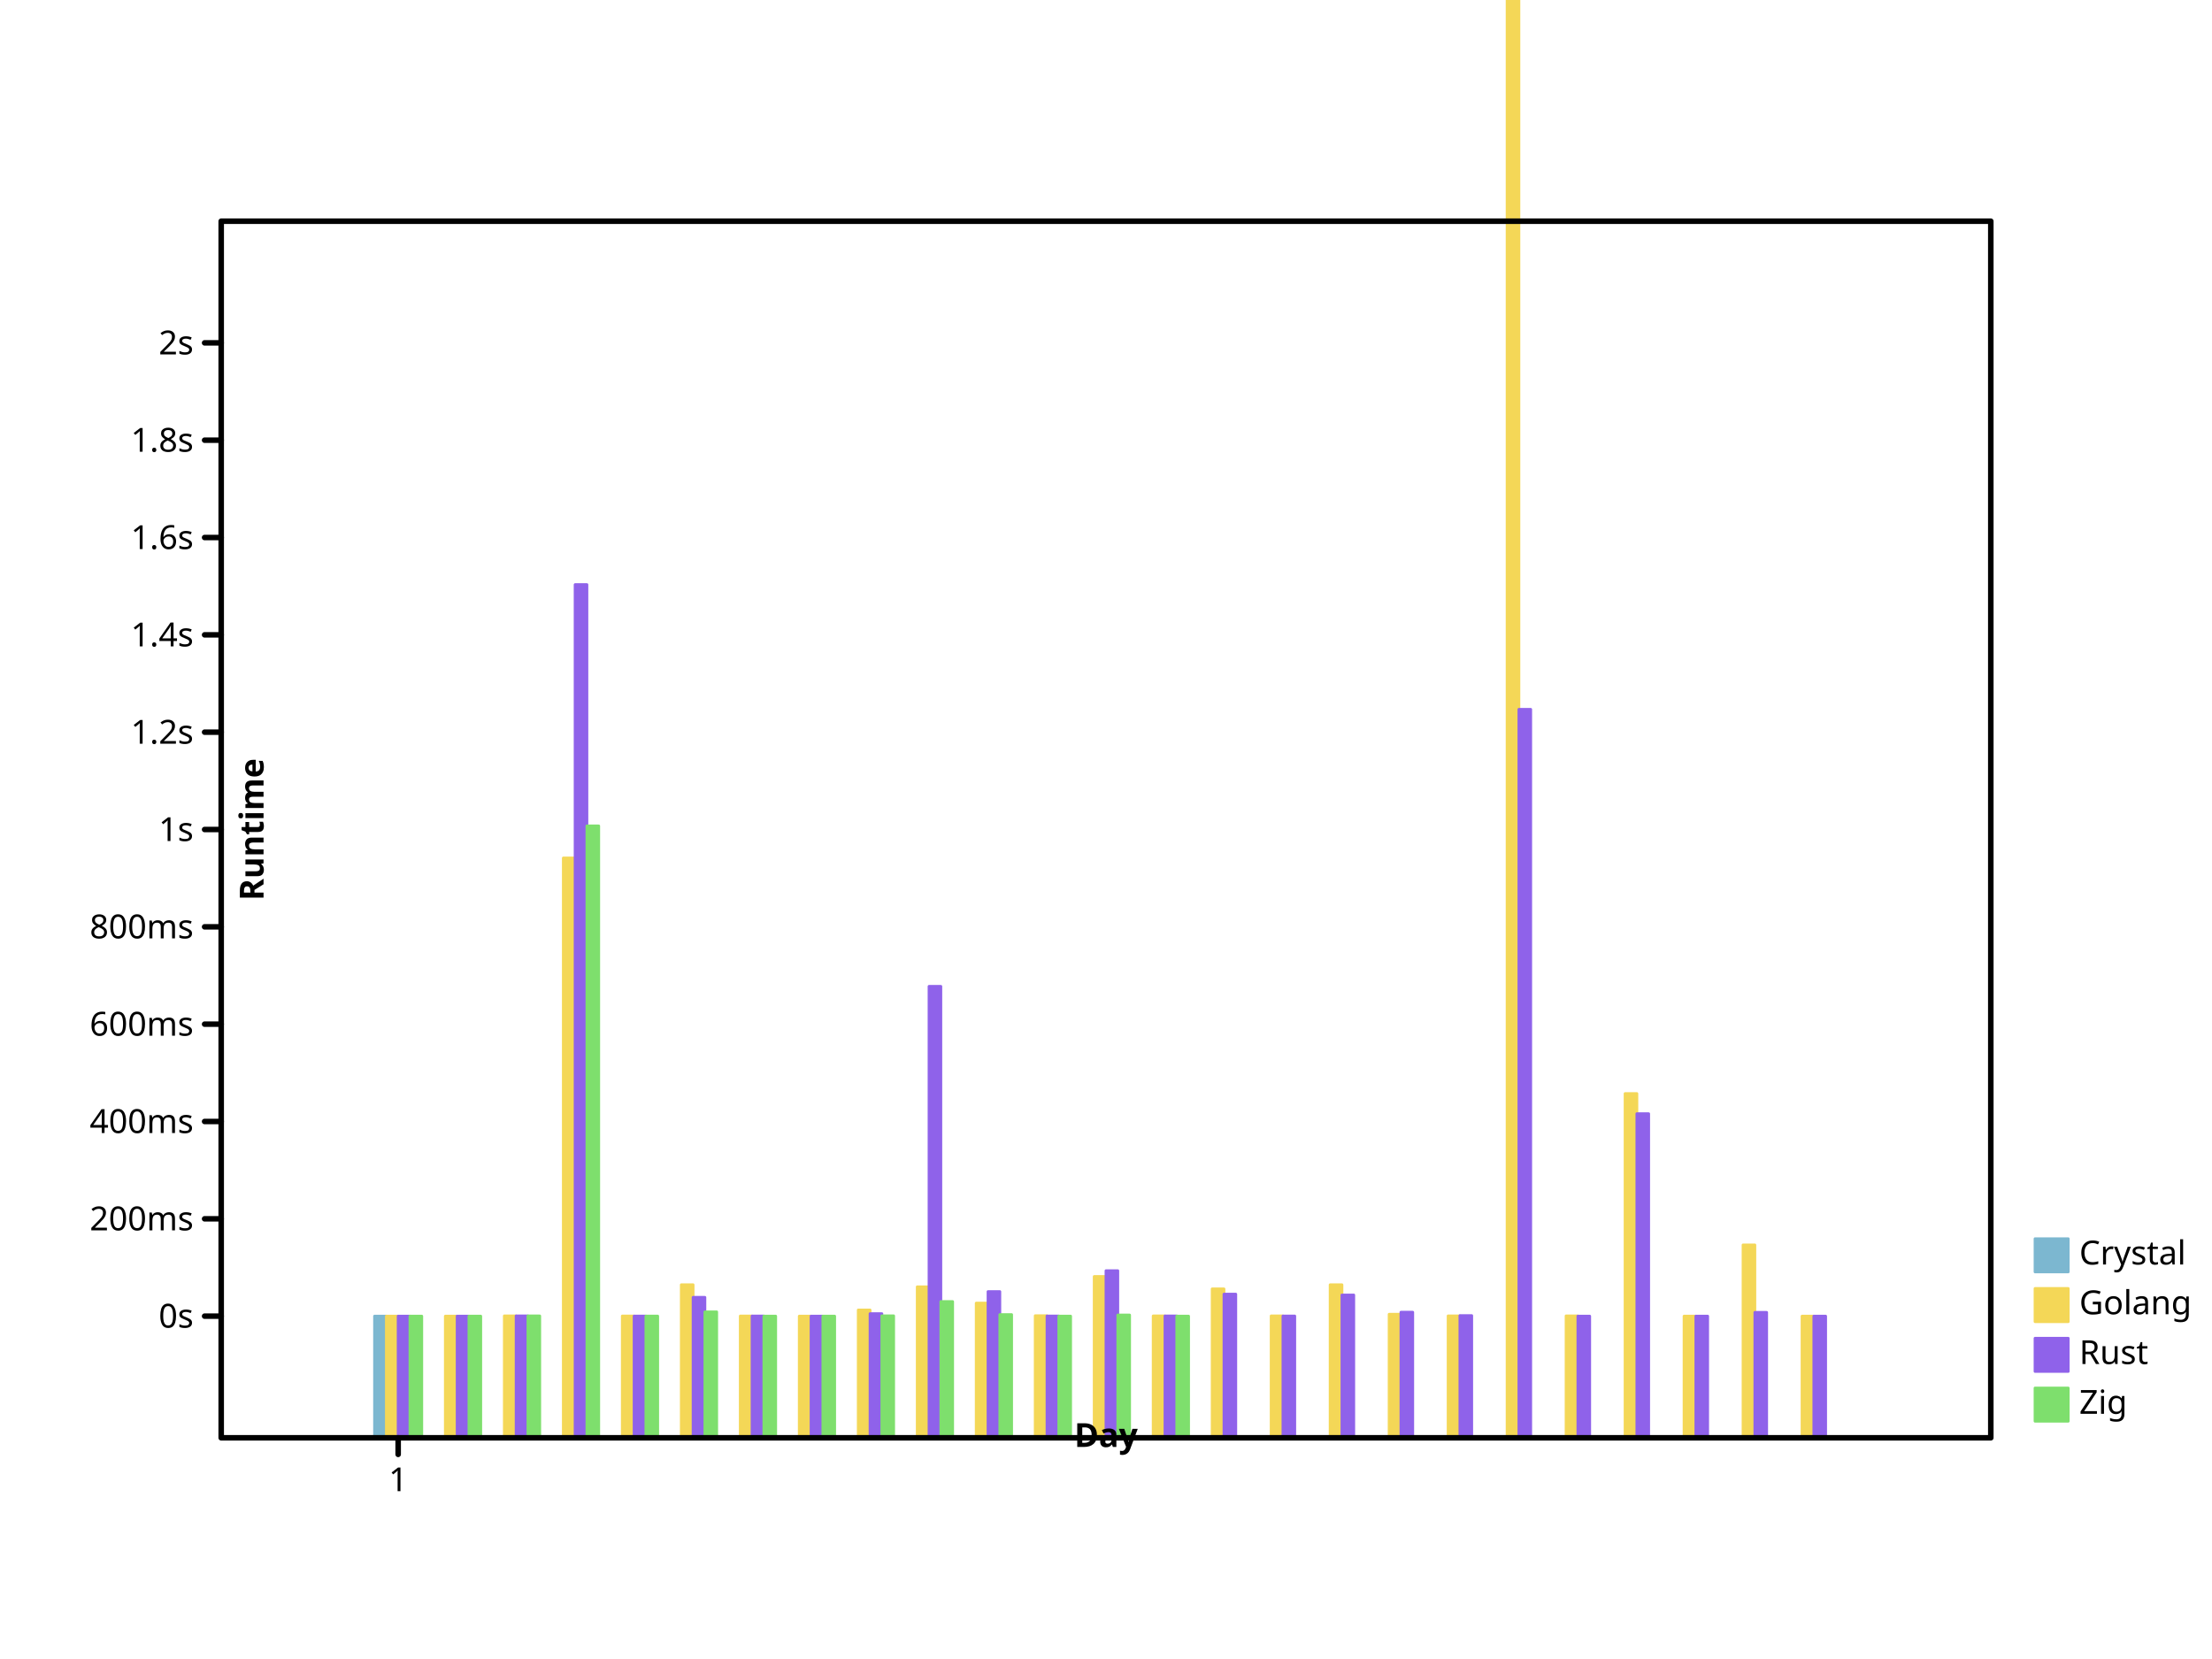
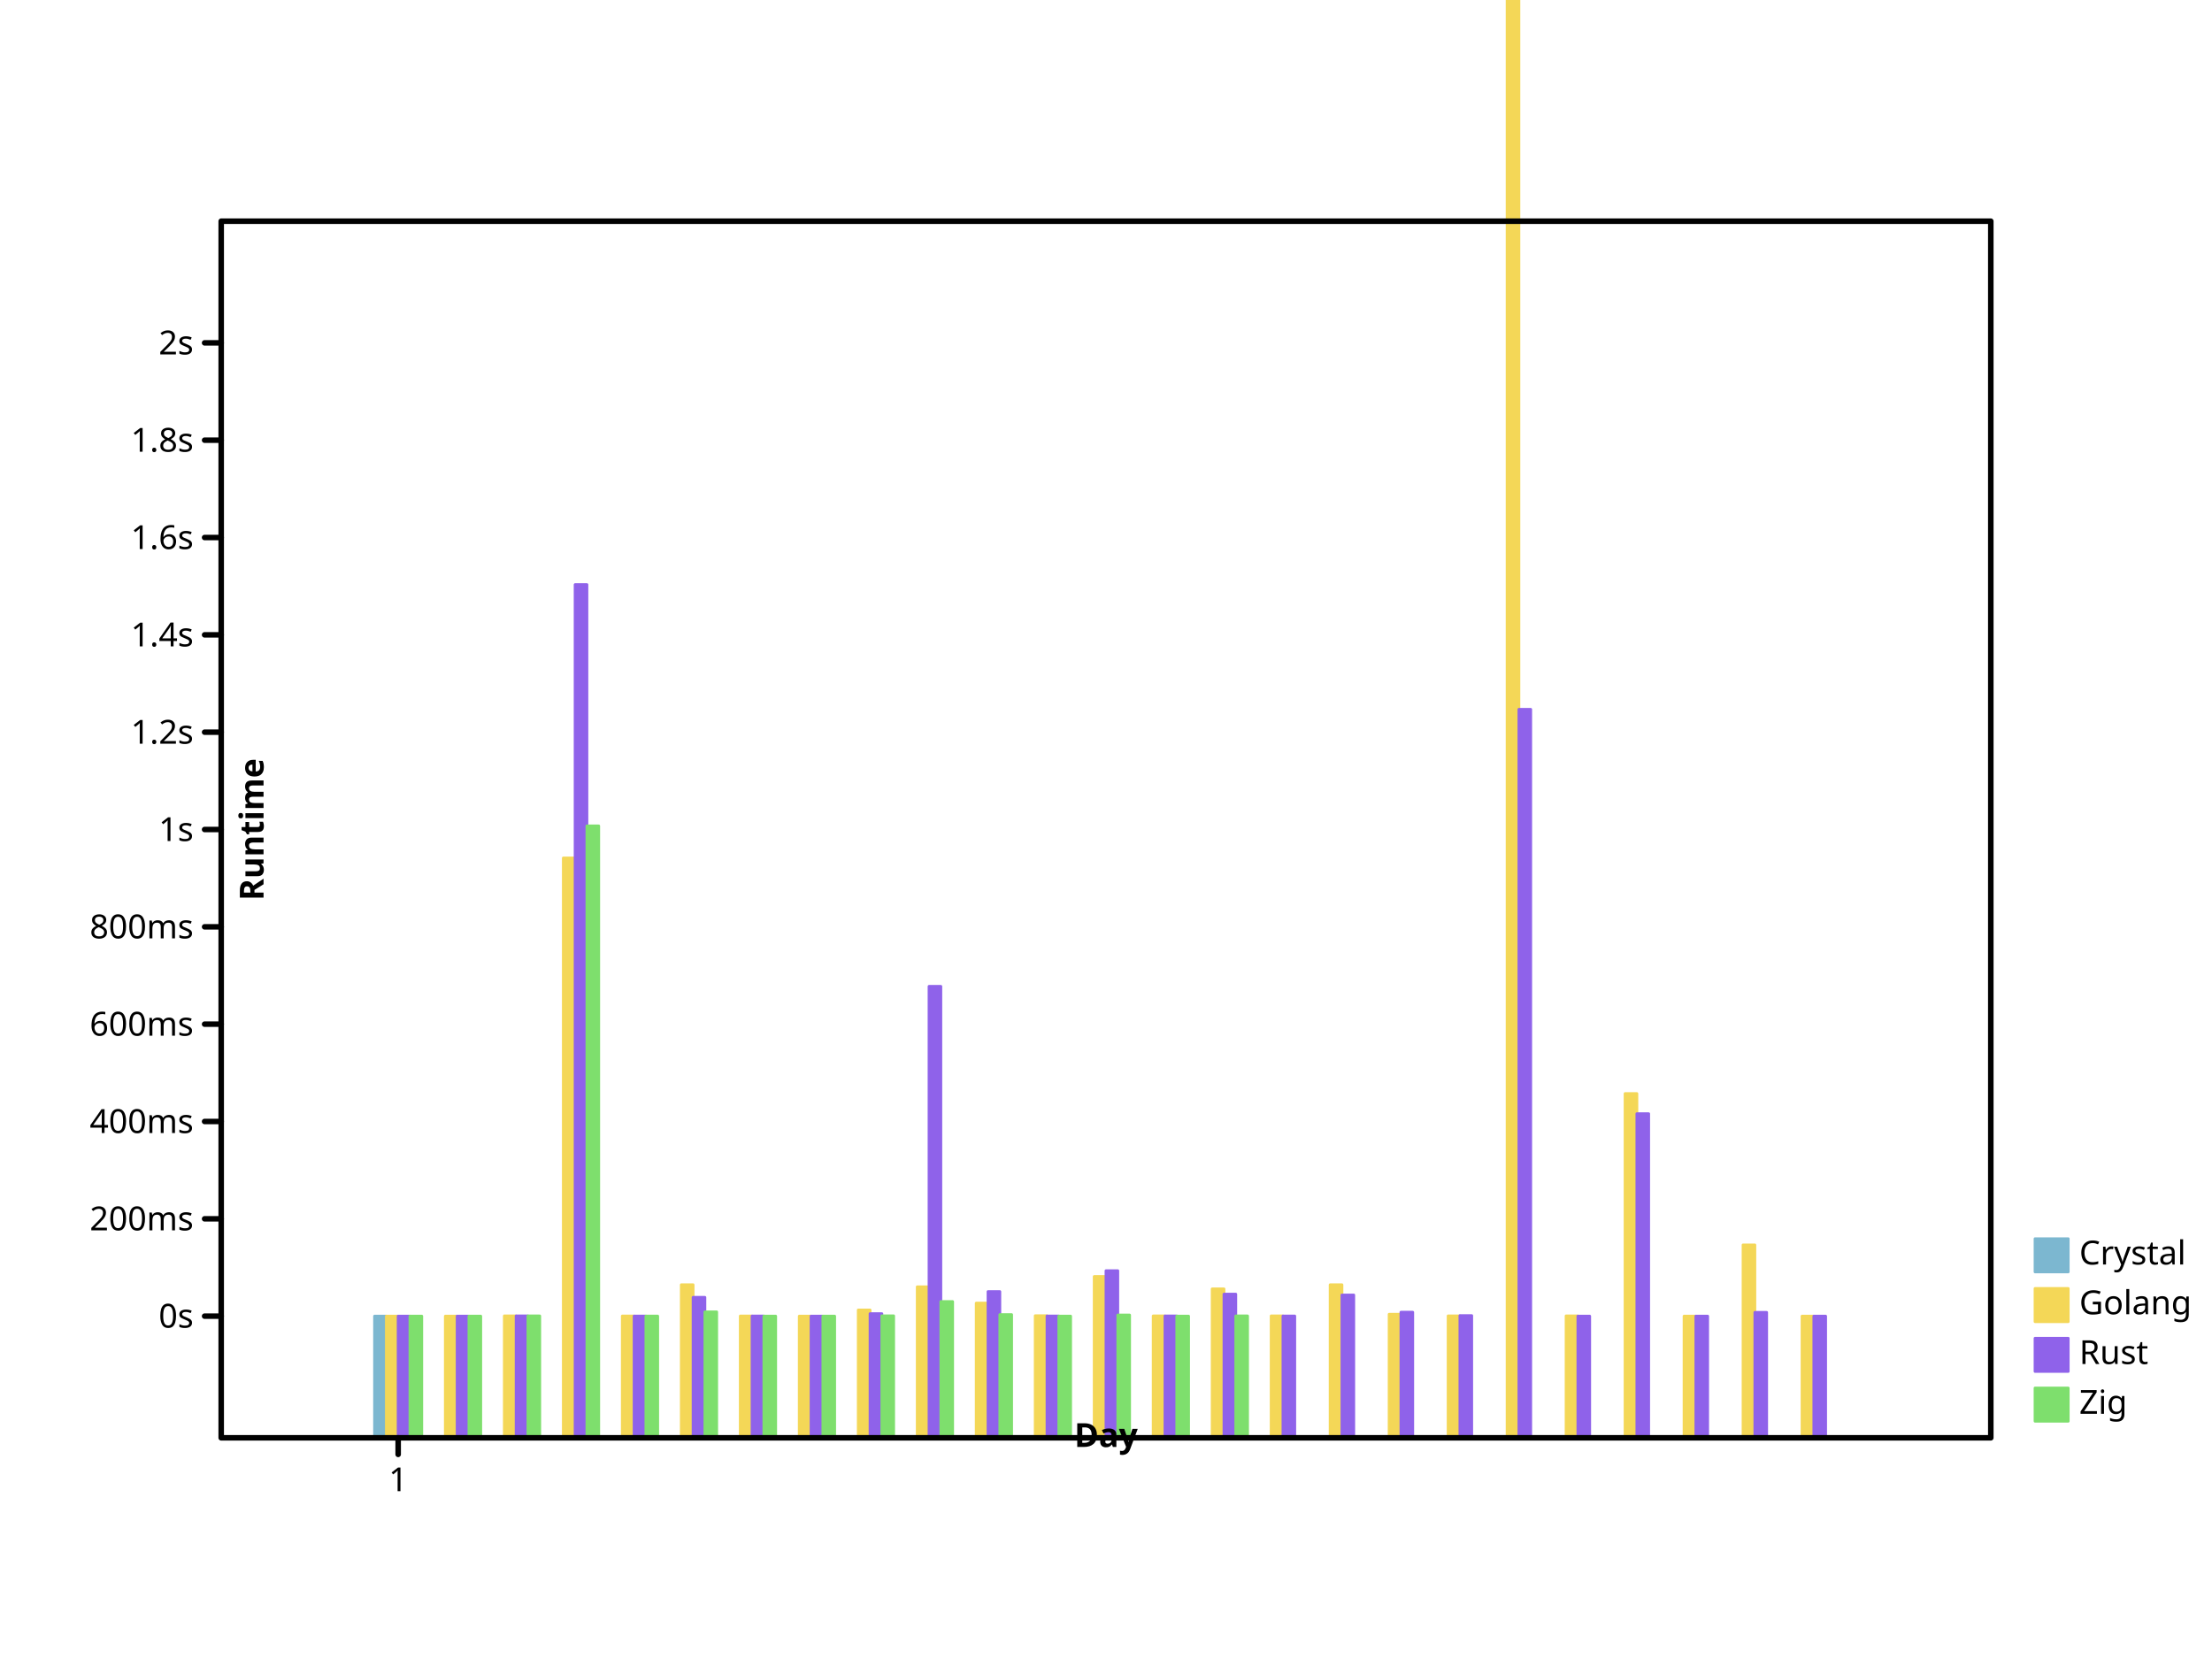
- <svg xmlns="http://www.w3.org/2000/svg" width="800" height="600" viewbox="0 0 800 600" preserveAspectRatio="xMidYMid meet">
+ <svg xmlns="http://www.w3.org/2000/svg" height="600" viewbox="0 0 800 600" preserveAspectRatio="xMidYMid meet" width="800">
  <defs>
-     <marker viewBox="0 0 10 10 " refX="5" refY="5" markerUnits="userSpaceOnUse" markerWidth="2%" markerHeight="2%" id="circle">
-       <circle stroke="black" cx="5" cy="5" r="3" fill="none" />
+     <marker markerHeight="2%" id="circle" viewBox="0 0 10 10 " refX="5" refY="5" markerUnits="userSpaceOnUse" markerWidth="2%">
+       <circle cx="5" cy="5" r="3" fill="none" stroke="black" />
    </marker>
-     <marker markerUnits="userSpaceOnUse" markerWidth="2%" markerHeight="2%" id="filled-circle" viewBox="0 0 10 10 " refX="5" refY="5">
-       <circle fill="black" stroke="none" cx="5" cy="5" r="3" />
+     <marker markerHeight="2%" id="filled-circle" viewBox="0 0 10 10 " refX="5" refY="5" markerUnits="userSpaceOnUse" markerWidth="2%">
+       <circle cx="5" cy="5" r="3" fill="black" stroke="none" />
    </marker>
-     <marker viewBox="0 0 10 10 " refX="5" refY="5" markerUnits="userSpaceOnUse" markerWidth="2%" markerHeight="2%" id="square">
-       <rect width="6" height="6" fill="none" stroke="black" x="2" y="2" />
+     <marker refY="5" markerUnits="userSpaceOnUse" markerWidth="2%" markerHeight="2%" id="square" viewBox="0 0 10 10 " refX="5">
+       <rect x="2" y="2" width="6" height="6" fill="none" stroke="black" />
    </marker>
-     <marker refY="5" markerUnits="userSpaceOnUse" markerWidth="2%" markerHeight="2%" id="filled-square" viewBox="0 0 10 10 " refX="5">
-       <rect fill="black" stroke="none" x="2" y="2" width="6" height="6" />
+     <marker viewBox="0 0 10 10 " refX="5" refY="5" markerUnits="userSpaceOnUse" markerWidth="2%" markerHeight="2%" id="filled-square">
+       <rect width="6" height="6" fill="black" stroke="none" x="2" y="2" />
    </marker>
  </defs>
-   <g fill="hsl(198, 47%, 65%)" stroke="hsl(198, 47%, 65%)" stroke-width="1px" stroke-linecap="round" stroke-linejoin="round" transform="translate(80 520 )scale(1 -1 )">
+   <g stroke-width="1px" stroke-linecap="round" stroke-linejoin="round" transform="translate(80 520 )scale(1 -1 )" fill="hsl(198, 47%, 65%)" stroke="hsl(198, 47%, 65%)">
    <rect vector-effect="non-scaling-stroke" x="5.546667e+01" y="0" width="4.266667e+00" height="4.400662e+01" />
  </g>
-   <g stroke-linecap="round" stroke-linejoin="round" transform="translate(80 520 )scale(1 -1 )" fill="hsl(49, 88%, 65%)" stroke="hsl(49, 88%, 65%)" stroke-width="1px">
-     <rect height="4.400241e+01" vector-effect="non-scaling-stroke" x="5.973333e+01" y="0" width="4.266667e+00" />
-     <rect x="8.106667e+01" y="0" width="4.266667e+00" height="4.400484e+01" vector-effect="non-scaling-stroke" />
-     <rect x="1.024000e+02" y="0" width="4.266667e+00" height="4.409664e+01" vector-effect="non-scaling-stroke" />
-     <rect height="2.097016e+02" vector-effect="non-scaling-stroke" x="1.237333e+02" y="0" width="4.266667e+00" />
-     <rect width="4.266667e+00" height="4.405029e+01" vector-effect="non-scaling-stroke" x="1.450667e+02" y="0" />
-     <rect y="0" width="4.266667e+00" height="5.535243e+01" vector-effect="non-scaling-stroke" x="1.664000e+02" />
+   <g stroke-width="1px" stroke-linecap="round" stroke-linejoin="round" transform="translate(80 520 )scale(1 -1 )" fill="hsl(49, 88%, 65%)" stroke="hsl(49, 88%, 65%)">
+     <rect vector-effect="non-scaling-stroke" x="5.973333e+01" y="0" width="4.266667e+00" height="4.400241e+01" />
+     <rect y="0" width="4.266667e+00" height="4.400484e+01" vector-effect="non-scaling-stroke" x="8.106667e+01" />
+     <rect y="0" width="4.266667e+00" height="4.409664e+01" vector-effect="non-scaling-stroke" x="1.024000e+02" />
+     <rect vector-effect="non-scaling-stroke" x="1.237333e+02" y="0" width="4.266667e+00" height="2.097016e+02" />
+     <rect x="1.450667e+02" y="0" width="4.266667e+00" height="4.405029e+01" vector-effect="non-scaling-stroke" />
+     <rect width="4.266667e+00" height="5.535243e+01" vector-effect="non-scaling-stroke" x="1.664000e+02" y="0" />
    <rect y="0" width="4.266667e+00" height="4.404342e+01" vector-effect="non-scaling-stroke" x="1.877333e+02" />
-     <rect x="2.090667e+02" y="0" width="4.266667e+00" height="4.400136e+01" vector-effect="non-scaling-stroke" />
+     <rect vector-effect="non-scaling-stroke" x="2.090667e+02" y="0" width="4.266667e+00" height="4.400136e+01" />
    <rect y="0" width="4.266667e+00" height="4.622952e+01" vector-effect="non-scaling-stroke" x="2.304000e+02" />
-     <rect vector-effect="non-scaling-stroke" x="2.517333e+02" y="0" width="4.266667e+00" height="5.460722e+01" />
-     <rect height="4.871157e+01" vector-effect="non-scaling-stroke" x="2.730667e+02" y="0" width="4.266667e+00" />
-     <rect vector-effect="non-scaling-stroke" x="2.944000e+02" y="0" width="4.266667e+00" height="4.415016e+01" />
-     <rect height="5.833423e+01" vector-effect="non-scaling-stroke" x="3.157333e+02" y="0" width="4.266667e+00" />
-     <rect y="0" width="4.266667e+00" height="4.407651e+01" vector-effect="non-scaling-stroke" x="3.370667e+02" />
-     <rect width="4.266667e+00" height="5.385255e+01" vector-effect="non-scaling-stroke" x="3.584000e+02" y="0" />
+     <rect width="4.266667e+00" height="5.460722e+01" vector-effect="non-scaling-stroke" x="2.517333e+02" y="0" />
+     <rect width="4.266667e+00" height="4.871157e+01" vector-effect="non-scaling-stroke" x="2.730667e+02" y="0" />
+     <rect width="4.266667e+00" height="4.415016e+01" vector-effect="non-scaling-stroke" x="2.944000e+02" y="0" />
+     <rect width="4.266667e+00" height="5.833423e+01" vector-effect="non-scaling-stroke" x="3.157333e+02" y="0" />
+     <rect height="4.407651e+01" vector-effect="non-scaling-stroke" x="3.370667e+02" y="0" width="4.266667e+00" />
+     <rect y="0" width="4.266667e+00" height="5.385255e+01" vector-effect="non-scaling-stroke" x="3.584000e+02" />
    <rect vector-effect="non-scaling-stroke" x="3.797333e+02" y="0" width="4.266667e+00" height="4.408992e+01" />
-     <rect vector-effect="non-scaling-stroke" x="4.010667e+02" y="0" width="4.266667e+00" height="5.534909e+01" />
-     <rect height="4.468289e+01" vector-effect="non-scaling-stroke" x="4.224000e+02" y="0" width="4.266667e+00" />
-     <rect vector-effect="non-scaling-stroke" x="4.437333e+02" y="0" width="4.266667e+00" height="4.409594e+01" />
-     <rect height="6.740130e+02" vector-effect="non-scaling-stroke" x="4.650667e+02" y="0" width="4.266667e+00" />
-     <rect y="0" width="4.266667e+00" height="4.409445e+01" vector-effect="non-scaling-stroke" x="4.864000e+02" />
-     <rect height="1.244924e+02" vector-effect="non-scaling-stroke" x="5.077333e+02" y="0" width="4.266667e+00" />
+     <rect height="5.534909e+01" vector-effect="non-scaling-stroke" x="4.010667e+02" y="0" width="4.266667e+00" />
+     <rect vector-effect="non-scaling-stroke" x="4.224000e+02" y="0" width="4.266667e+00" height="4.468289e+01" />
+     <rect y="0" width="4.266667e+00" height="4.409594e+01" vector-effect="non-scaling-stroke" x="4.437333e+02" />
+     <rect x="4.650667e+02" y="0" width="4.266667e+00" height="6.740130e+02" vector-effect="non-scaling-stroke" />
+     <rect vector-effect="non-scaling-stroke" x="4.864000e+02" y="0" width="4.266667e+00" height="4.409445e+01" />
+     <rect width="4.266667e+00" height="1.244924e+02" vector-effect="non-scaling-stroke" x="5.077333e+02" y="0" />
    <rect height="4.400394e+01" vector-effect="non-scaling-stroke" x="5.290667e+02" y="0" width="4.266667e+00" />
-     <rect width="4.266667e+00" height="6.975917e+01" vector-effect="non-scaling-stroke" x="5.504000e+02" y="0" />
-     <rect height="4.400157e+01" vector-effect="non-scaling-stroke" x="5.717333e+02" y="0" width="4.266667e+00" />
+     <rect y="0" width="4.266667e+00" height="6.975917e+01" vector-effect="non-scaling-stroke" x="5.504000e+02" />
+     <rect x="5.717333e+02" y="0" width="4.266667e+00" height="4.400157e+01" vector-effect="non-scaling-stroke" />
  </g>
-   <g stroke-linejoin="round" transform="translate(80 520 )scale(1 -1 )" fill="hsl(260, 76%, 65%)" stroke="hsl(260, 76%, 65%)" stroke-width="1px" stroke-linecap="round">
-     <rect vector-effect="non-scaling-stroke" x="6.400000e+01" y="0" width="4.266667e+00" height="4.400227e+01" />
-     <rect x="8.533333e+01" y="0" width="4.266667e+00" height="4.400916e+01" vector-effect="non-scaling-stroke" />
-     <rect x="1.066667e+02" y="0" width="4.266667e+00" height="4.408215e+01" vector-effect="non-scaling-stroke" />
+   <g stroke-width="1px" stroke-linecap="round" stroke-linejoin="round" transform="translate(80 520 )scale(1 -1 )" fill="hsl(260, 76%, 65%)" stroke="hsl(260, 76%, 65%)">
+     <rect width="4.266667e+00" height="4.400227e+01" vector-effect="non-scaling-stroke" x="6.400000e+01" y="0" />
+     <rect vector-effect="non-scaling-stroke" x="8.533333e+01" y="0" width="4.266667e+00" height="4.400916e+01" />
+     <rect vector-effect="non-scaling-stroke" x="1.066667e+02" y="0" width="4.266667e+00" height="4.408215e+01" />
    <rect y="0" width="4.266667e+00" height="3.085703e+02" vector-effect="non-scaling-stroke" x="1.280000e+02" />
-     <rect y="0" width="4.266667e+00" height="4.402440e+01" vector-effect="non-scaling-stroke" x="1.493333e+02" />
-     <rect vector-effect="non-scaling-stroke" x="1.706667e+02" y="0" width="4.266667e+00" height="5.079964e+01" />
-     <rect x="192" y="0" width="4.266667e+00" height="4.404217e+01" vector-effect="non-scaling-stroke" />
+     <rect width="4.266667e+00" height="4.402440e+01" vector-effect="non-scaling-stroke" x="1.493333e+02" y="0" />
+     <rect x="1.706667e+02" y="0" width="4.266667e+00" height="5.079964e+01" vector-effect="non-scaling-stroke" />
+     <rect vector-effect="non-scaling-stroke" x="192" y="0" width="4.266667e+00" height="4.404217e+01" />
    <rect vector-effect="non-scaling-stroke" x="2.133333e+02" y="0" width="4.266667e+00" height="4.400574e+01" />
    <rect vector-effect="non-scaling-stroke" x="2.346667e+02" y="0" width="4.266667e+00" height="4.489036e+01" />
-     <rect vector-effect="non-scaling-stroke" x="256" y="0" width="4.266667e+00" height="1.632705e+02" />
-     <rect height="5.288153e+01" vector-effect="non-scaling-stroke" x="2.773333e+02" y="0" width="4.266667e+00" />
-     <rect vector-effect="non-scaling-stroke" x="2.986667e+02" y="0" width="4.266667e+00" height="4.405132e+01" />
-     <rect height="6.043265e+01" vector-effect="non-scaling-stroke" x="320" y="0" width="4.266667e+00" />
-     <rect width="4.266667e+00" height="4.407135e+01" vector-effect="non-scaling-stroke" x="3.413333e+02" y="0" />
-     <rect height="5.195903e+01" vector-effect="non-scaling-stroke" x="3.626667e+02" y="0" width="4.266667e+00" />
-     <rect height="4.404799e+01" vector-effect="non-scaling-stroke" x="384" y="0" width="4.266667e+00" />
-     <rect vector-effect="non-scaling-stroke" x="4.053333e+02" y="0" width="4.266667e+00" height="5.164855e+01" />
-     <rect width="4.266667e+00" height="4.542256e+01" vector-effect="non-scaling-stroke" x="4.266667e+02" y="0" />
-     <rect width="4.266667e+00" height="4.419438e+01" vector-effect="non-scaling-stroke" x="448" y="0" />
-     <rect y="0" width="4.266667e+00" height="2.634562e+02" vector-effect="non-scaling-stroke" x="4.693333e+02" />
-     <rect width="4.266667e+00" height="4.400514e+01" vector-effect="non-scaling-stroke" x="4.906667e+02" y="0" />
-     <rect x="512" y="0" width="4.266667e+00" height="1.172092e+02" vector-effect="non-scaling-stroke" />
-     <rect vector-effect="non-scaling-stroke" x="5.333333e+02" y="0" width="4.266667e+00" height="4.400162e+01" />
-     <rect width="4.266667e+00" height="4.535789e+01" vector-effect="non-scaling-stroke" x="5.546667e+02" y="0" />
-     <rect width="4.266667e+00" height="4.400004e+01" vector-effect="non-scaling-stroke" x="576" y="0" />
+     <rect y="0" width="4.266667e+00" height="1.632705e+02" vector-effect="non-scaling-stroke" x="256" />
+     <rect width="4.266667e+00" height="5.288153e+01" vector-effect="non-scaling-stroke" x="2.773333e+02" y="0" />
+     <rect width="4.266667e+00" height="4.405132e+01" vector-effect="non-scaling-stroke" x="2.986667e+02" y="0" />
+     <rect width="4.266667e+00" height="6.043265e+01" vector-effect="non-scaling-stroke" x="320" y="0" />
+     <rect y="0" width="4.266667e+00" height="4.407135e+01" vector-effect="non-scaling-stroke" x="3.413333e+02" />
+     <rect x="3.626667e+02" y="0" width="4.266667e+00" height="5.195903e+01" vector-effect="non-scaling-stroke" />
+     <rect width="4.266667e+00" height="4.404799e+01" vector-effect="non-scaling-stroke" x="384" y="0" />
+     <rect y="0" width="4.266667e+00" height="5.164855e+01" vector-effect="non-scaling-stroke" x="4.053333e+02" />
+     <rect y="0" width="4.266667e+00" height="4.542256e+01" vector-effect="non-scaling-stroke" x="4.266667e+02" />
+     <rect y="0" width="4.266667e+00" height="4.419438e+01" vector-effect="non-scaling-stroke" x="448" />
+     <rect vector-effect="non-scaling-stroke" x="4.693333e+02" y="0" width="4.266667e+00" height="2.634562e+02" />
+     <rect height="4.400514e+01" vector-effect="non-scaling-stroke" x="4.906667e+02" y="0" width="4.266667e+00" />
+     <rect height="1.172092e+02" vector-effect="non-scaling-stroke" x="512" y="0" width="4.266667e+00" />
+     <rect y="0" width="4.266667e+00" height="4.400162e+01" vector-effect="non-scaling-stroke" x="5.333333e+02" />
+     <rect vector-effect="non-scaling-stroke" x="5.546667e+02" y="0" width="4.266667e+00" height="4.535789e+01" />
+     <rect y="0" width="4.266667e+00" height="4.400004e+01" vector-effect="non-scaling-stroke" x="576" />
  </g>
-   <g stroke="hsl(111, 64%, 65%)" stroke-width="1px" stroke-linecap="round" stroke-linejoin="round" transform="translate(80 520 )scale(1 -1 )" fill="hsl(111, 64%, 65%)">
-     <rect x="6.826667e+01" y="0" width="4.266667e+00" height="4.400095e+01" vector-effect="non-scaling-stroke" />
-     <rect height="4.400076e+01" vector-effect="non-scaling-stroke" x="8.960000e+01" y="0" width="4.266667e+00" />
+   <g stroke-linejoin="round" transform="translate(80 520 )scale(1 -1 )" fill="hsl(111, 64%, 65%)" stroke="hsl(111, 64%, 65%)" stroke-width="1px" stroke-linecap="round">
+     <rect vector-effect="non-scaling-stroke" x="6.826667e+01" y="0" width="4.266667e+00" height="4.400095e+01" />
+     <rect y="0" width="4.266667e+00" height="4.400076e+01" vector-effect="non-scaling-stroke" x="8.960000e+01" />
    <rect vector-effect="non-scaling-stroke" x="1.109333e+02" y="0" width="4.266667e+00" height="4.408312e+01" />
-     <rect vector-effect="non-scaling-stroke" x="1.322667e+02" y="0" width="4.266667e+00" height="2.212965e+02" />
-     <rect height="4.401941e+01" vector-effect="non-scaling-stroke" x="1.536000e+02" y="0" width="4.266667e+00" />
+     <rect width="4.266667e+00" height="2.212965e+02" vector-effect="non-scaling-stroke" x="1.322667e+02" y="0" />
+     <rect x="1.536000e+02" y="0" width="4.266667e+00" height="4.401941e+01" vector-effect="non-scaling-stroke" />
    <rect vector-effect="non-scaling-stroke" x="1.749333e+02" y="0" width="4.266667e+00" height="4.554144e+01" />
-     <rect vector-effect="non-scaling-stroke" x="1.962667e+02" y="0" width="4.266667e+00" height="4.400657e+01" />
+     <rect height="4.400657e+01" vector-effect="non-scaling-stroke" x="1.962667e+02" y="0" width="4.266667e+00" />
    <rect vector-effect="non-scaling-stroke" x="2.176000e+02" y="0" width="4.266667e+00" height="4.400066e+01" />
    <rect width="4.266667e+00" height="4.411379e+01" vector-effect="non-scaling-stroke" x="2.389333e+02" y="0" />
-     <rect y="0" width="4.266667e+00" height="4.926944e+01" vector-effect="non-scaling-stroke" x="2.602667e+02" />
-     <rect height="4.456142e+01" vector-effect="non-scaling-stroke" x="2.816000e+02" y="0" width="4.266667e+00" />
-     <rect y="0" width="4.266667e+00" height="4.401033e+01" vector-effect="non-scaling-stroke" x="3.029333e+02" />
-     <rect vector-effect="non-scaling-stroke" x="3.242667e+02" y="0" width="4.266667e+00" height="4.440656e+01" />
-     <rect y="0" width="4.266667e+00" height="4.400732e+01" vector-effect="non-scaling-stroke" x="3.456000e+02" />
+     <rect height="4.926944e+01" vector-effect="non-scaling-stroke" x="2.602667e+02" y="0" width="4.266667e+00" />
+     <rect vector-effect="non-scaling-stroke" x="2.816000e+02" y="0" width="4.266667e+00" height="4.456142e+01" />
+     <rect vector-effect="non-scaling-stroke" x="3.029333e+02" y="0" width="4.266667e+00" height="4.401033e+01" />
+     <rect x="3.242667e+02" y="0" width="4.266667e+00" height="4.440656e+01" vector-effect="non-scaling-stroke" />
+     <rect x="3.456000e+02" y="0" width="4.266667e+00" height="4.400732e+01" vector-effect="non-scaling-stroke" />
+     <rect x="3.669333e+02" y="0" width="4.266667e+00" height="4.407594e+01" vector-effect="non-scaling-stroke" />
  </g>
-   <g stroke="hsl(198, 47%, 65%)" stroke-width="1px" stroke-linejoin="round" font-family="sans-serif" font-size="12px" dominant-baseline="hanging" font-weight="normal" fill="hsl(198, 47%, 65%)" stroke-linecap="round" font-style="normal" text-anchor="start">
-     <rect y="448" width="12" height="12" vector-effect="non-scaling-stroke" x="736" />
+   <g fill="hsl(198, 47%, 65%)" font-weight="normal" stroke-width="1px" font-family="sans-serif" dominant-baseline="hanging" stroke="hsl(198, 47%, 65%)" stroke-linecap="round" font-size="12px" font-style="normal" text-anchor="start" stroke-linejoin="round">
+     <rect width="12" height="12" vector-effect="non-scaling-stroke" x="736" y="448" />
    <g stroke="black" fill="black">
-       <text dominant-baseline="hanging" stroke="none" vector-effect="non-scaling-stroke" x="752" y="448">Crystal</text>
+       <text vector-effect="non-scaling-stroke" x="752" y="448" dominant-baseline="hanging" stroke="none">Crystal</text>
    </g>
-     <g text-anchor="start" fill="hsl(49, 88%, 65%)" stroke-linecap="round" font-size="12px" font-family="sans-serif" font-style="normal" stroke-width="1px" stroke-linejoin="round" dominant-baseline="hanging" font-weight="normal" stroke="hsl(49, 88%, 65%)">
+     <g stroke-width="1px" stroke="hsl(49, 88%, 65%)" font-size="12px" font-weight="normal" text-anchor="start" fill="hsl(49, 88%, 65%)" stroke-linecap="round" stroke-linejoin="round" font-family="sans-serif" dominant-baseline="hanging" font-style="normal">
      <rect vector-effect="non-scaling-stroke" x="736" y="466" width="12" height="12" />
      <g stroke="black" fill="black">
        <text stroke="none" vector-effect="non-scaling-stroke" x="752" y="466" dominant-baseline="hanging">Golang</text>
      </g>
-       <g stroke-linejoin="round" font-family="sans-serif" font-weight="normal" font-size="12px" font-style="normal" dominant-baseline="hanging" stroke="hsl(260, 76%, 65%)" fill="hsl(260, 76%, 65%)" stroke-linecap="round" text-anchor="start" stroke-width="1px">
+       <g text-anchor="start" fill="hsl(260, 76%, 65%)" font-style="normal" stroke-width="1px" dominant-baseline="hanging" font-weight="normal" stroke="hsl(260, 76%, 65%)" stroke-linecap="round" font-size="12px" stroke-linejoin="round" font-family="sans-serif">
        <rect y="484" width="12" height="12" vector-effect="non-scaling-stroke" x="736" />
-         <g stroke="black" fill="black">
-           <text x="752" y="484" dominant-baseline="hanging" stroke="none" vector-effect="non-scaling-stroke">Rust</text>
+         <g fill="black" stroke="black">
+           <text stroke="none" vector-effect="non-scaling-stroke" x="752" y="484" dominant-baseline="hanging">Rust</text>
        </g>
-         <g fill="hsl(111, 64%, 65%)" stroke-linecap="round" font-size="12px" font-style="normal" text-anchor="start" stroke="hsl(111, 64%, 65%)" stroke-width="1px" font-family="sans-serif" font-weight="normal" dominant-baseline="hanging" stroke-linejoin="round">
-           <rect vector-effect="non-scaling-stroke" x="736" y="502" width="12" height="12" />
+         <g fill="hsl(111, 64%, 65%)" stroke="hsl(111, 64%, 65%)" stroke-linecap="round" stroke-linejoin="round" font-family="sans-serif" dominant-baseline="hanging" font-weight="normal" text-anchor="start" font-size="12px" font-style="normal" stroke-width="1px">
+           <rect height="12" vector-effect="non-scaling-stroke" x="736" y="502" width="12" />
          <g fill="black" stroke="black">
            <text stroke="none" vector-effect="non-scaling-stroke" x="752" y="502" dominant-baseline="hanging">Zig</text>
-             <g stroke-linecap="round" font-size="12px" text-anchor="start" dominant-baseline="hanging" stroke-linejoin="round" font-family="sans-serif" font-style="normal" stroke-width="2px" font-weight="normal" fill="none">
-               <rect height="440" vector-effect="non-scaling-stroke" x="80" y="80" width="640" />
+             <g stroke-width="2px" font-family="sans-serif" font-size="12px" font-style="normal" font-weight="normal" text-anchor="start" stroke-linecap="round" dominant-baseline="hanging" fill="none" stroke-linejoin="round">
+               <rect y="80" width="640" height="440" vector-effect="non-scaling-stroke" x="80" />
            </g>
-             <g font-family="sans-serif" font-weight="normal" transform="translate(80 520 )scale(1 -1 )" fill="none" text-anchor="start" font-style="normal" stroke="black" stroke-width="2px" stroke-linejoin="round" dominant-baseline="hanging" stroke-linecap="round" font-size="12px">
-               <path vector-effect="non-scaling-stroke" d="M64,0 L64,-6 " />
+             <g stroke-width="2px" stroke-linejoin="round" dominant-baseline="hanging" font-style="normal" text-anchor="start" fill="none" stroke="black" transform="translate(80 520 )scale(1 -1 )" font-size="12px" stroke-linecap="round" font-weight="normal" font-family="sans-serif">
+               <path d="M64,0 L64,-6 " vector-effect="non-scaling-stroke" />
            </g>
-             <g stroke-width="2px" font-family="sans-serif" font-style="normal" text-anchor="middle" transform="translate(80 520 )scale(1 1 )" dominant-baseline="hanging" stroke="black" stroke-linejoin="round" font-weight="normal" fill="black" stroke-linecap="round" font-size="12px">
+             <g font-weight="normal" text-anchor="middle" stroke-width="2px" stroke-linejoin="round" font-family="sans-serif" dominant-baseline="hanging" fill="black" stroke="black" transform="translate(80 520 )scale(1 1 )" stroke-linecap="round" font-size="12px" font-style="normal">
              <text stroke="none" vector-effect="non-scaling-stroke" x="64" y="10" dominant-baseline="hanging">1</text>
            </g>
-             <g font-style="normal" text-anchor="middle" stroke="black" stroke-width="2px" stroke-linejoin="round" font-weight="bold" fill="black" font-size="12px" dominant-baseline="baseline" transform="translate(80 520 )scale(1 1 )rotate(0 0 0 )" font-family="sans-serif" stroke-linecap="round">
-               <text x="320" y="-6" dominant-baseline="baseline" stroke="none" vector-effect="non-scaling-stroke">Day</text>
+             <g font-family="sans-serif" stroke-linejoin="round" stroke-linecap="round" font-size="12px" text-anchor="middle" fill="black" stroke="black" dominant-baseline="baseline" transform="translate(80 520 )scale(1 1 )rotate(0 0 0 )" stroke-width="2px" font-style="normal" font-weight="bold">
+               <text dominant-baseline="baseline" stroke="none" vector-effect="non-scaling-stroke" x="320" y="-6">Day</text>
            </g>
-             <g fill="black" font-size="12px" transform="translate(80 520 )scale(1 -1 )" stroke-linejoin="round" font-family="sans-serif" stroke-linecap="round" font-style="normal" text-anchor="middle" dominant-baseline="baseline" stroke="black" stroke-width="2px" font-weight="bold">
-               <path d="M0,44 L-6,44 M0,7.920000e+01 L-6,7.920000e+01 M0,1.144000e+02 L-6,1.144000e+02 M0,1.496000e+02 L-6,1.496000e+02 M0,1.848000e+02 L-6,1.848000e+02 M0,220 L-6,220 M0,2.552000e+02 L-6,2.552000e+02 M0,2.904000e+02 L-6,2.904000e+02 M0,3.256000e+02 L-6,3.256000e+02 M0,3.608000e+02 L-6,3.608000e+02 M0,396 L-6,396 " vector-effect="non-scaling-stroke" />
+             <g stroke="black" dominant-baseline="baseline" stroke-width="2px" font-size="12px" font-style="normal" fill="black" text-anchor="middle" font-family="sans-serif" transform="translate(80 520 )scale(1 -1 )" stroke-linejoin="round" stroke-linecap="round" font-weight="bold">
+               <path vector-effect="non-scaling-stroke" d="M0,44 L-6,44 M0,7.920000e+01 L-6,7.920000e+01 M0,1.144000e+02 L-6,1.144000e+02 M0,1.496000e+02 L-6,1.496000e+02 M0,1.848000e+02 L-6,1.848000e+02 M0,220 L-6,220 M0,2.552000e+02 L-6,2.552000e+02 M0,2.904000e+02 L-6,2.904000e+02 M0,3.256000e+02 L-6,3.256000e+02 M0,3.608000e+02 L-6,3.608000e+02 M0,396 L-6,396 " />
            </g>
-             <g fill="black" font-size="12px" text-anchor="end" dominant-baseline="middle" font-family="sans-serif" font-weight="normal" stroke-linecap="round" font-style="normal" transform="translate(80 520 )scale(1 1 )" stroke="black" stroke-width="2px" stroke-linejoin="round">
+             <g font-style="normal" stroke-width="2px" dominant-baseline="middle" transform="translate(80 520 )scale(1 1 )" font-size="12px" stroke="black" stroke-linecap="round" font-weight="normal" stroke-linejoin="round" font-family="sans-serif" text-anchor="end" fill="black">
              <text stroke="none" vector-effect="non-scaling-stroke" x="-10" y="-44" dominant-baseline="middle">0s</text>
-               <text stroke="none" vector-effect="non-scaling-stroke" x="-10" y="-7.920000e+01" dominant-baseline="middle">200ms</text>
+               <text y="-7.920000e+01" dominant-baseline="middle" stroke="none" vector-effect="non-scaling-stroke" x="-10">200ms</text>
              <text dominant-baseline="middle" stroke="none" vector-effect="non-scaling-stroke" x="-10" y="-1.144000e+02">400ms</text>
-               <text vector-effect="non-scaling-stroke" x="-10" y="-1.496000e+02" dominant-baseline="middle" stroke="none">600ms</text>
+               <text y="-1.496000e+02" dominant-baseline="middle" stroke="none" vector-effect="non-scaling-stroke" x="-10">600ms</text>
              <text vector-effect="non-scaling-stroke" x="-10" y="-1.848000e+02" dominant-baseline="middle" stroke="none">800ms</text>
              <text x="-10" y="-220" dominant-baseline="middle" stroke="none" vector-effect="non-scaling-stroke">1s</text>
-               <text stroke="none" vector-effect="non-scaling-stroke" x="-10" y="-2.552000e+02" dominant-baseline="middle">1.2s</text>
-               <text dominant-baseline="middle" stroke="none" vector-effect="non-scaling-stroke" x="-10" y="-2.904000e+02">1.4s</text>
+               <text x="-10" y="-2.552000e+02" dominant-baseline="middle" stroke="none" vector-effect="non-scaling-stroke">1.2s</text>
+               <text y="-2.904000e+02" dominant-baseline="middle" stroke="none" vector-effect="non-scaling-stroke" x="-10">1.4s</text>
              <text vector-effect="non-scaling-stroke" x="-10" y="-3.256000e+02" dominant-baseline="middle" stroke="none">1.6s</text>
-               <text y="-3.608000e+02" dominant-baseline="middle" stroke="none" vector-effect="non-scaling-stroke" x="-10">1.8s</text>
-               <text y="-396" dominant-baseline="middle" stroke="none" vector-effect="non-scaling-stroke" x="-10">2s</text>
+               <text dominant-baseline="middle" stroke="none" vector-effect="non-scaling-stroke" x="-10" y="-3.608000e+02">1.8s</text>
+               <text stroke="none" vector-effect="non-scaling-stroke" x="-10" y="-396" dominant-baseline="middle">2s</text>
            </g>
-             <g font-style="normal" stroke="black" stroke-width="2px" dominant-baseline="hanging" transform="translate(80 520 )scale(1 1 )rotate(-90 0 0 )" fill="black" stroke-linecap="round" font-size="12px" font-weight="bold" stroke-linejoin="round" font-family="sans-serif" text-anchor="middle">
-               <text vector-effect="non-scaling-stroke" x="220" y="6" dominant-baseline="hanging" stroke="none">Runtime</text>
+             <g font-family="sans-serif" stroke="black" stroke-linecap="round" font-weight="bold" text-anchor="middle" dominant-baseline="hanging" transform="translate(80 520 )scale(1 1 )rotate(-90 0 0 )" stroke-width="2px" font-size="12px" font-style="normal" fill="black" stroke-linejoin="round">
+               <text y="6" dominant-baseline="hanging" stroke="none" vector-effect="non-scaling-stroke" x="220">Runtime</text>
            </g>
          </g>
        </g>
      </g>
    </g>
  </g>
</svg>
